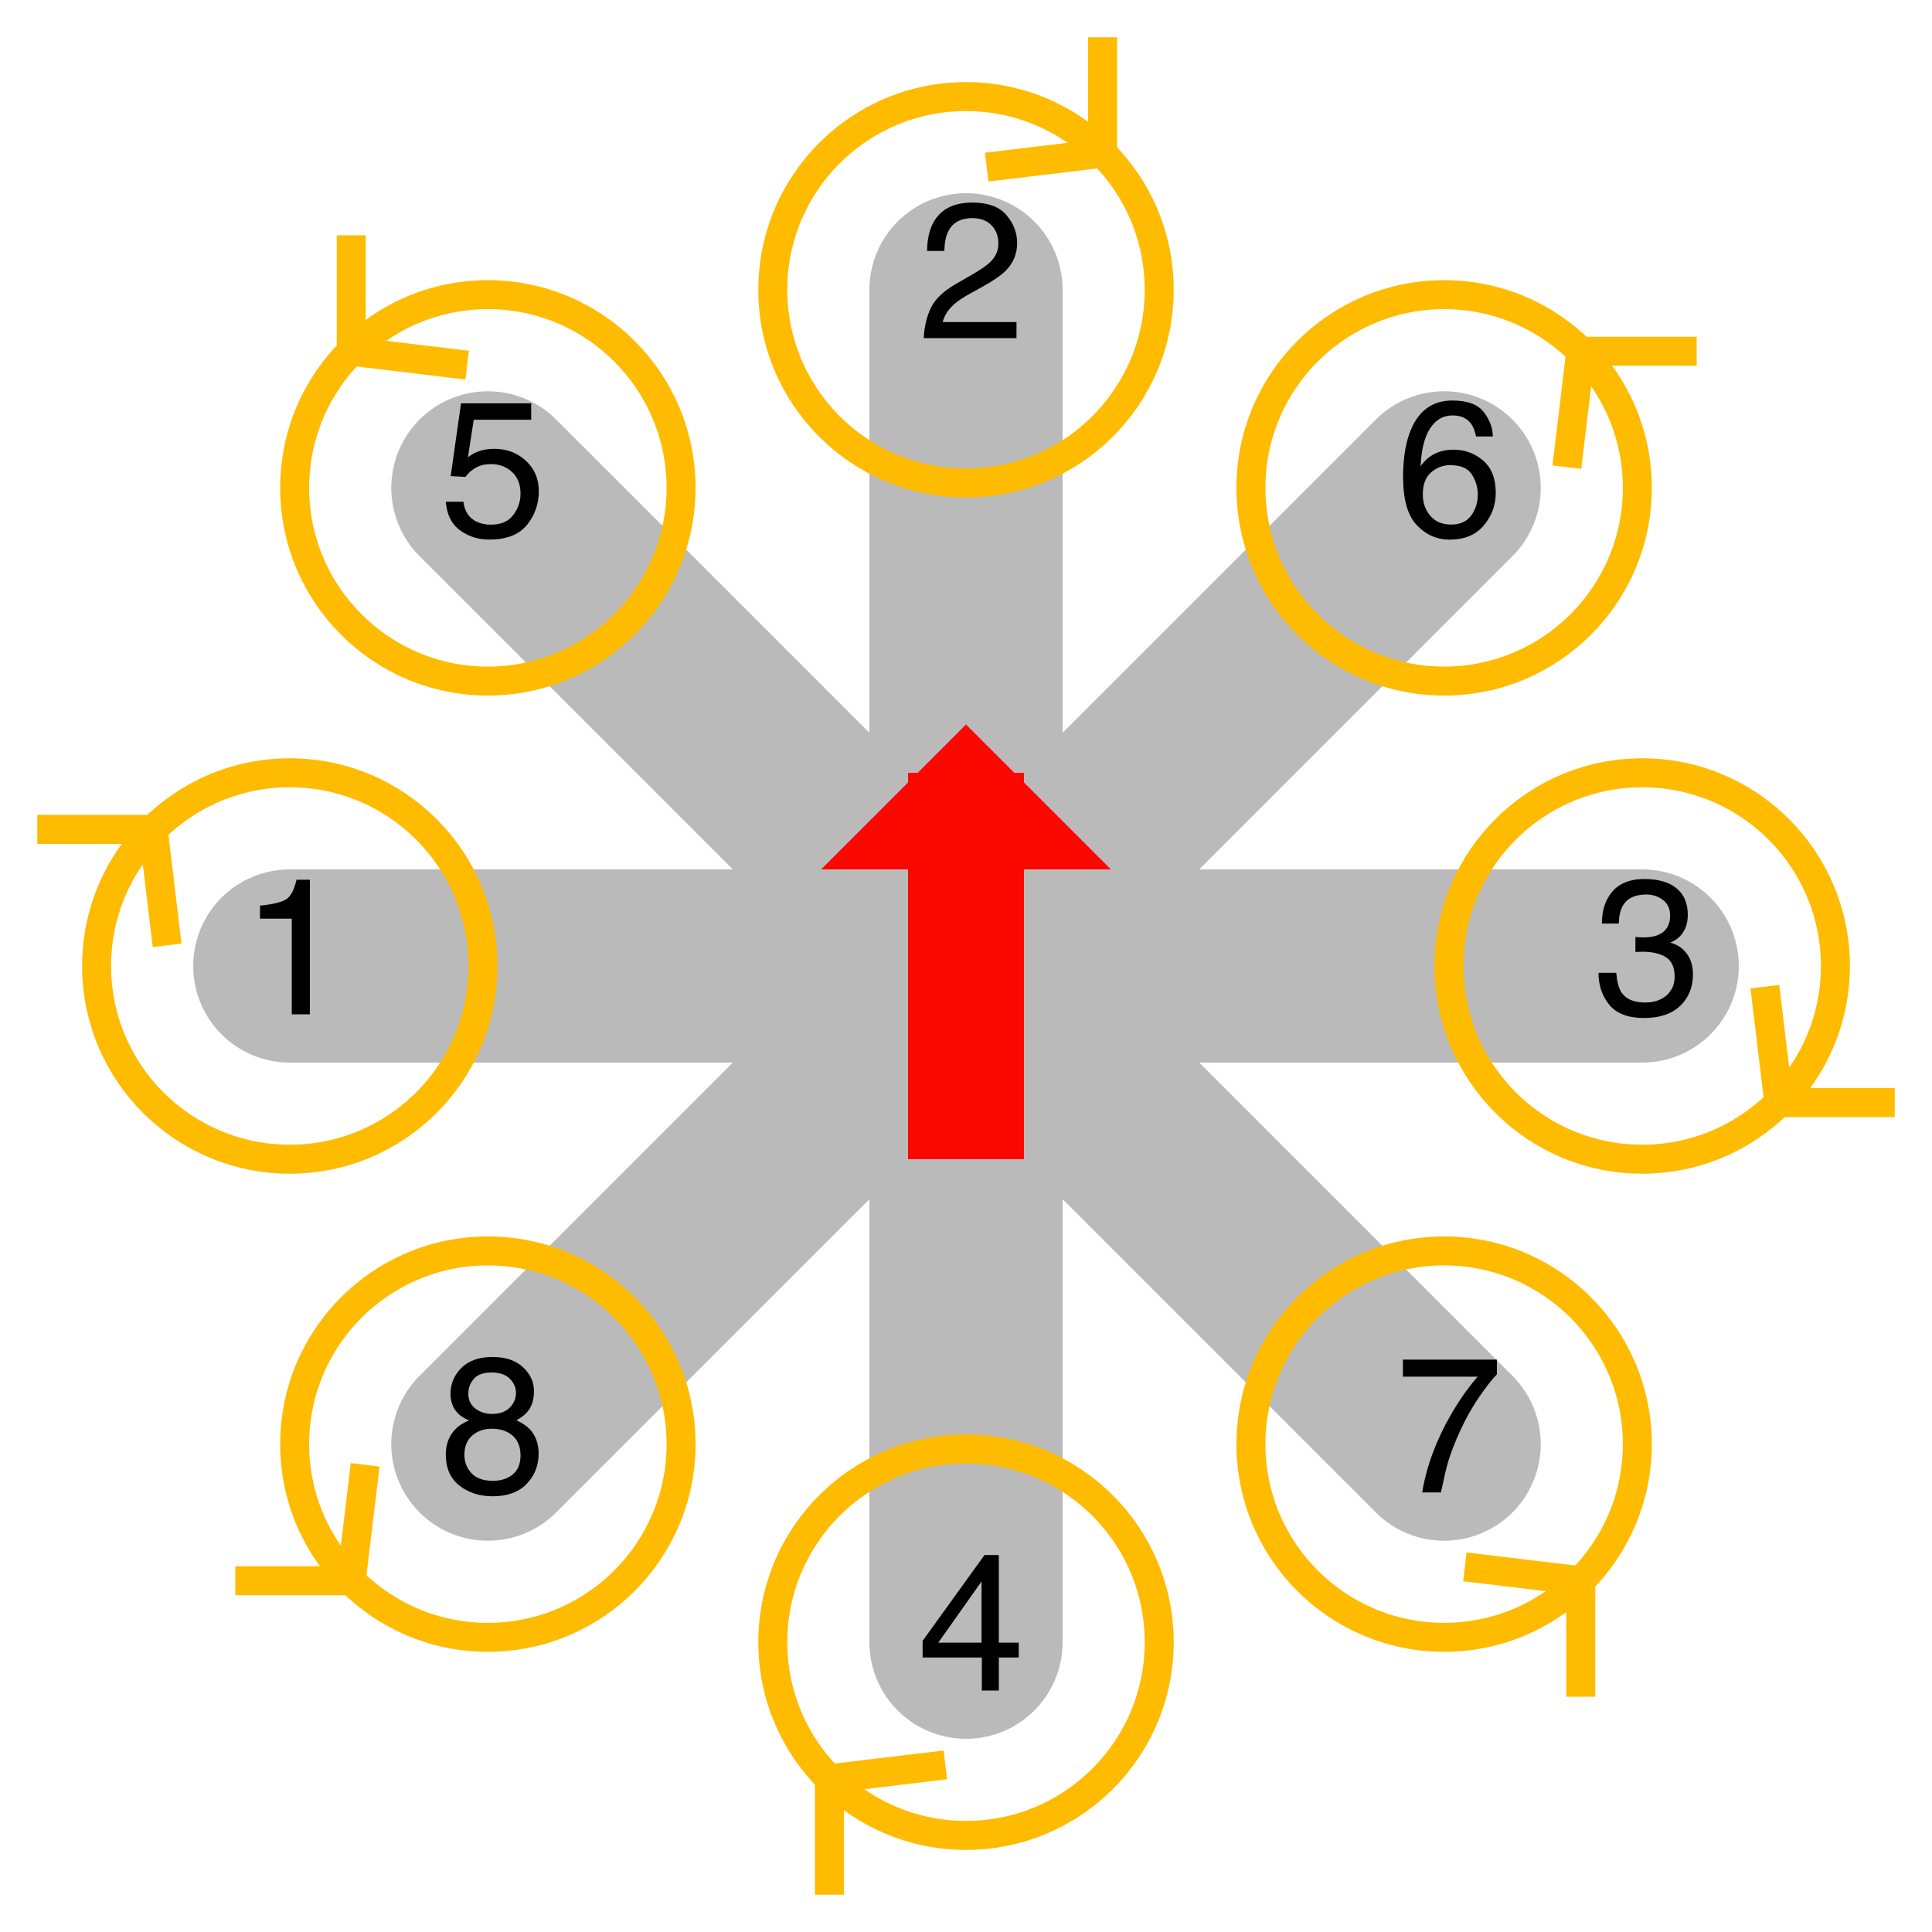
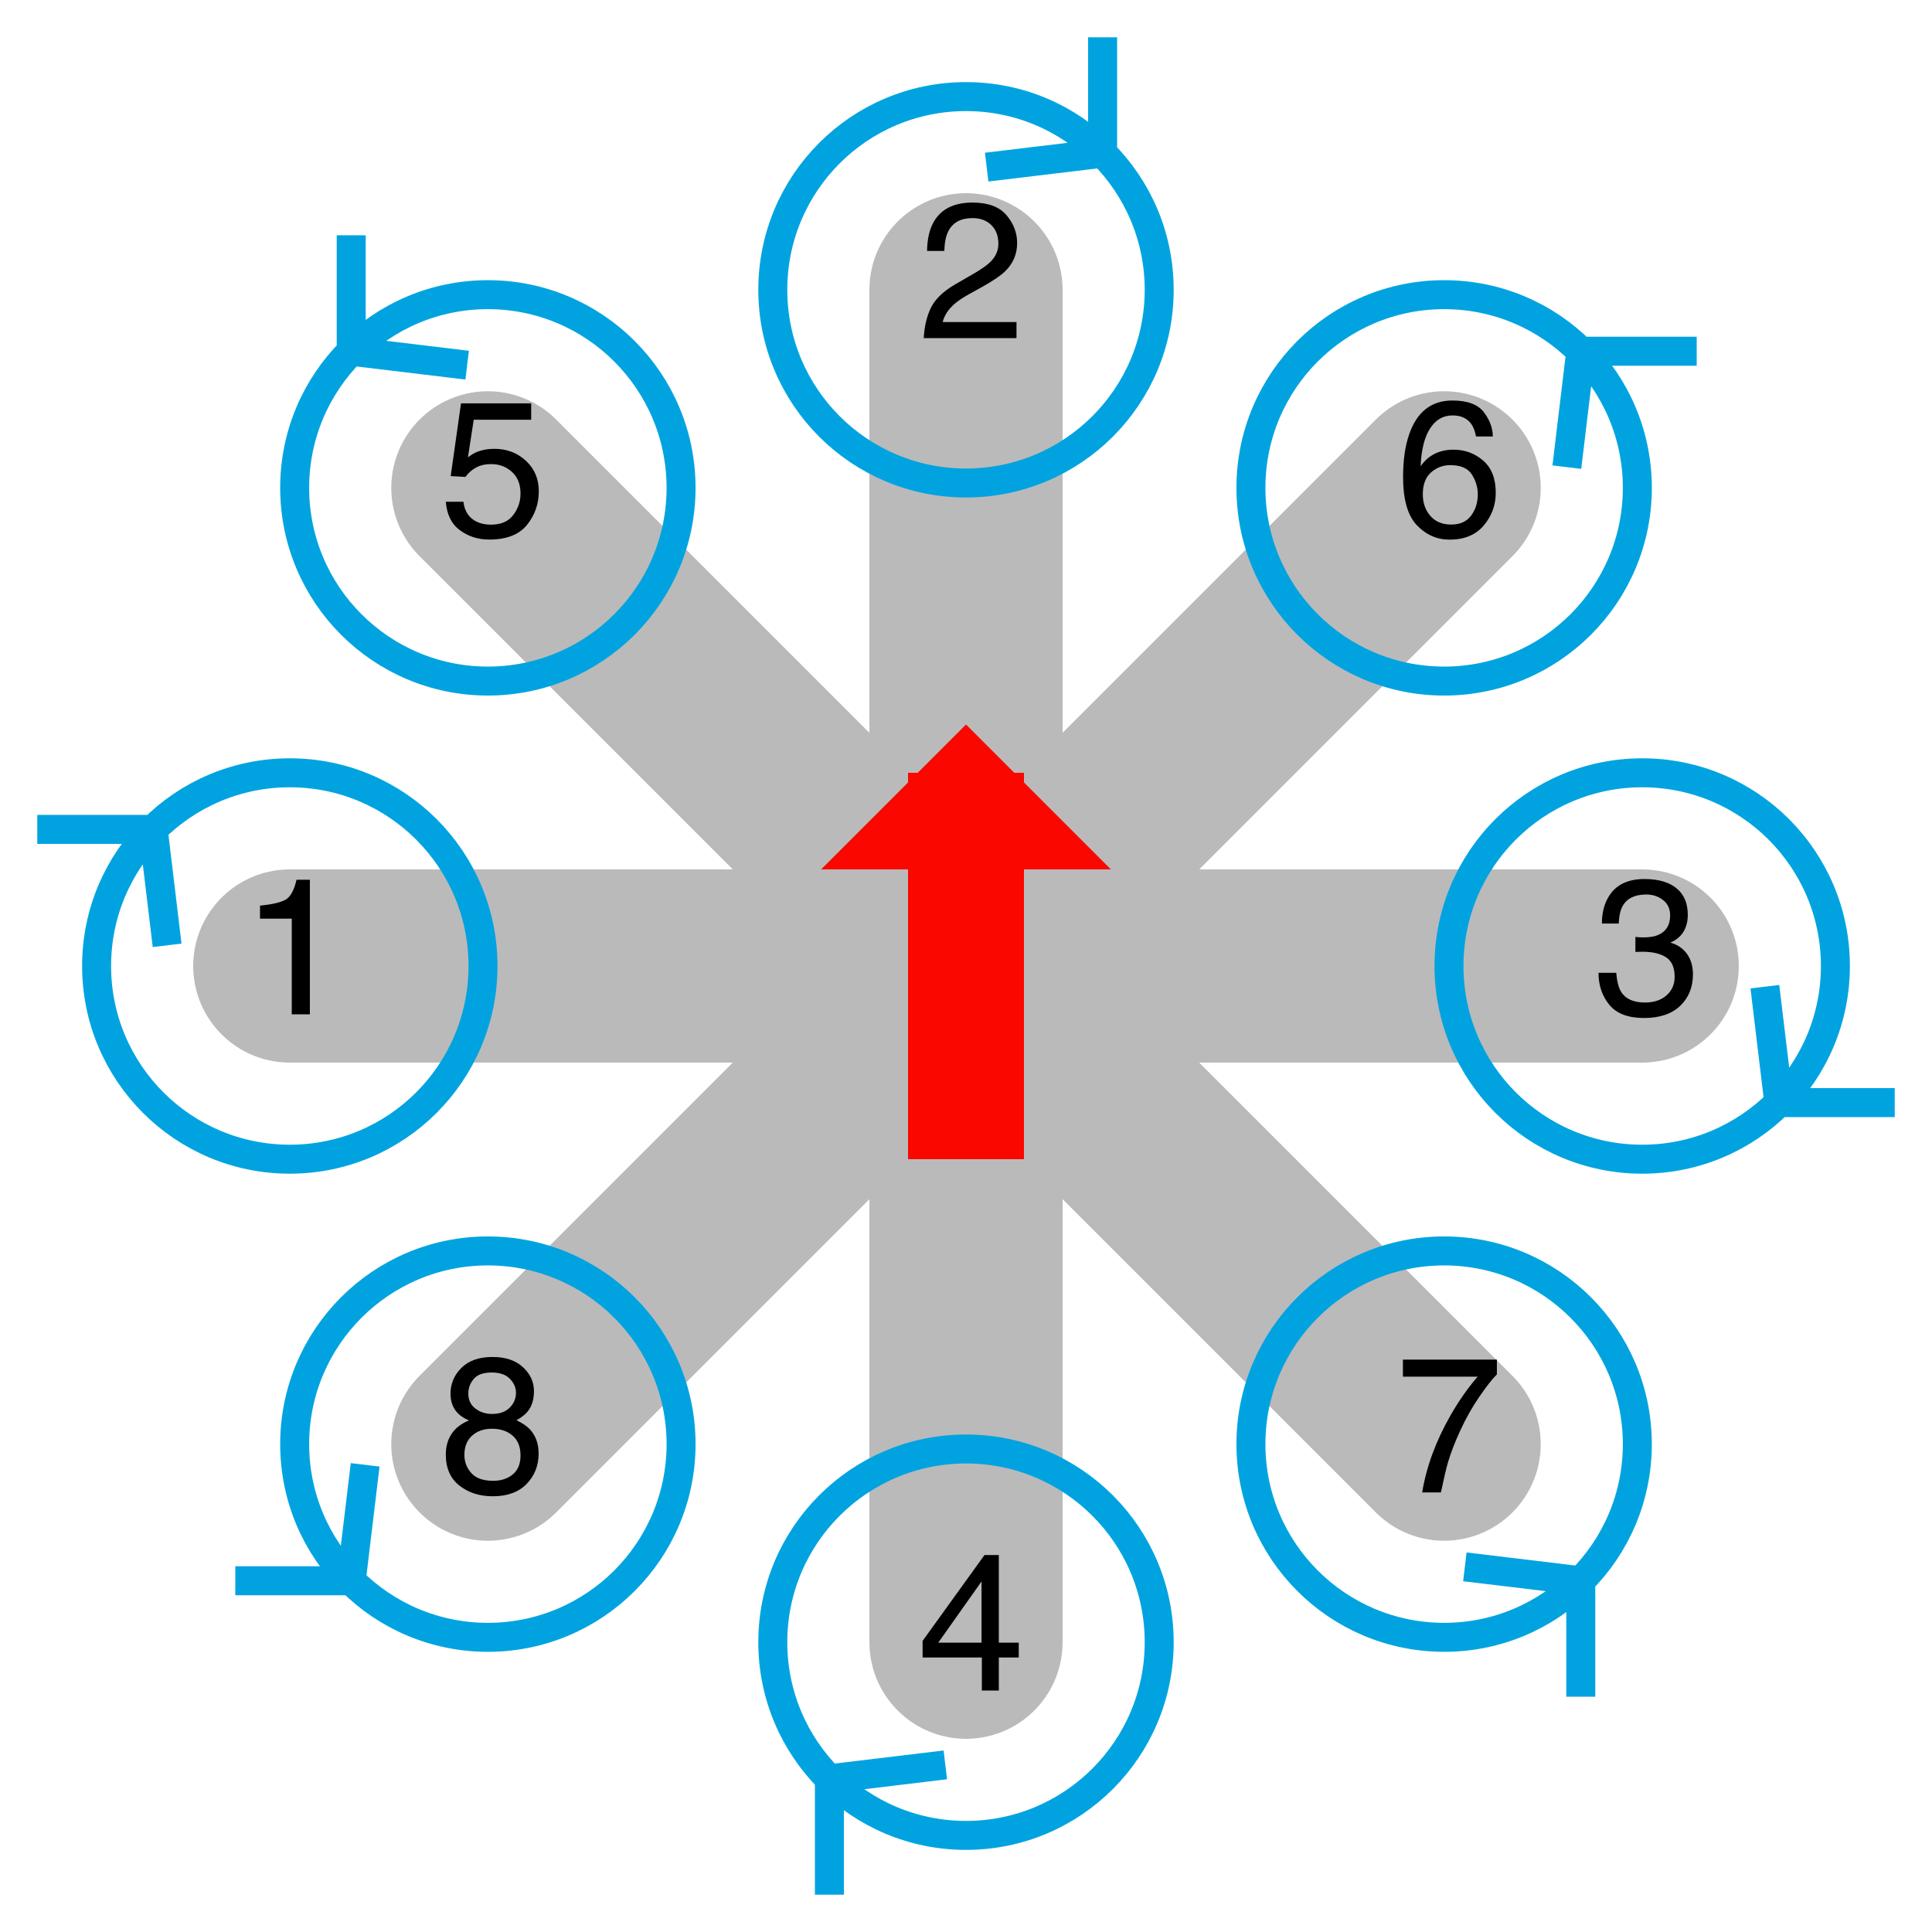
<svg xmlns="http://www.w3.org/2000/svg" xmlns:xlink="http://www.w3.org/1999/xlink" width="200pt" height="200pt" viewBox="0 0 200 200" version="1.1">
  <defs>
    <g>
      <symbol overflow="visible" id="glyph0-0">
        <path style="stroke:none;" d="" />
      </symbol>
      <symbol overflow="visible" id="glyph0-1">
        <path style="stroke:none;" d="M 1.371 -3.145 C 1.805 -4.035 2.648 -4.848 3.906 -5.578 L 5.781 -6.66 C 6.621 -7.148 7.211 -7.566 7.547 -7.91 C 8.082 -8.449 8.352 -9.07 8.352 -9.766 C 8.352 -10.578 8.105 -11.227 7.617 -11.703 C 7.129 -12.184 6.477 -12.422 5.664 -12.422 C 4.461 -12.422 3.625 -11.965 3.164 -11.055 C 2.918 -10.566 2.781 -9.891 2.754 -9.023 L 0.969 -9.023 C 0.988 -10.242 1.211 -11.234 1.641 -12 C 2.402 -13.355 3.746 -14.031 5.672 -14.031 C 7.273 -14.031 8.445 -13.602 9.184 -12.734 C 9.922 -11.867 10.293 -10.906 10.293 -9.844 C 10.293 -8.723 9.898 -7.766 9.109 -6.973 C 8.656 -6.512 7.84 -5.949 6.66 -5.293 L 5.32 -4.551 C 4.684 -4.199 4.184 -3.863 3.82 -3.547 C 3.168 -2.98 2.758 -2.352 2.586 -1.66 L 10.227 -1.66 L 10.227 0 L 0.625 0 C 0.691 -1.203 0.938 -2.254 1.371 -3.145 Z M 1.371 -3.145 " />
      </symbol>
      <symbol overflow="visible" id="glyph0-2">
        <path style="stroke:none;" d="M 9.117 -12.828 C 9.73 -12.016 10.039 -11.18 10.039 -10.32 L 8.301 -10.32 C 8.195 -10.875 8.031 -11.309 7.805 -11.621 C 7.379 -12.207 6.738 -12.5 5.879 -12.5 C 4.895 -12.5 4.113 -12.047 3.535 -11.137 C 2.957 -10.23 2.633 -8.93 2.57 -7.234 C 2.973 -7.828 3.48 -8.273 4.094 -8.562 C 4.652 -8.824 5.277 -8.953 5.969 -8.953 C 7.141 -8.953 8.16 -8.582 9.031 -7.832 C 9.906 -7.082 10.344 -5.969 10.344 -4.484 C 10.344 -3.215 9.93 -2.09 9.102 -1.109 C 8.273 -0.129 7.098 0.359 5.566 0.359 C 4.258 0.359 3.129 -0.137 2.18 -1.129 C 1.227 -2.121 0.75 -3.793 0.75 -6.141 C 0.75 -7.879 0.965 -9.355 1.387 -10.566 C 2.199 -12.883 3.688 -14.043 5.852 -14.043 C 7.414 -14.043 8.5 -13.637 9.117 -12.828 Z M 7.797 -2.133 C 8.258 -2.754 8.484 -3.488 8.484 -4.336 C 8.484 -5.051 8.281 -5.734 7.871 -6.383 C 7.461 -7.031 6.715 -7.352 5.633 -7.352 C 4.879 -7.352 4.219 -7.102 3.648 -6.602 C 3.078 -6.102 2.793 -5.344 2.793 -4.336 C 2.793 -3.449 3.051 -2.707 3.57 -2.105 C 4.086 -1.504 4.805 -1.203 5.723 -1.203 C 6.648 -1.203 7.34 -1.512 7.797 -2.133 Z M 7.797 -2.133 " />
      </symbol>
      <symbol overflow="visible" id="glyph0-3">
        <path style="stroke:none;" d="M 1.598 -0.98 C 0.852 -1.891 0.477 -2.996 0.477 -4.297 L 2.312 -4.297 C 2.391 -3.391 2.562 -2.734 2.82 -2.324 C 3.277 -1.59 4.102 -1.219 5.293 -1.219 C 6.219 -1.219 6.961 -1.469 7.52 -1.961 C 8.078 -2.457 8.359 -3.094 8.359 -3.875 C 8.359 -4.84 8.066 -5.516 7.477 -5.898 C 6.887 -6.281 6.066 -6.477 5.02 -6.477 C 4.902 -6.477 4.785 -6.473 4.664 -6.469 C 4.543 -6.465 4.422 -6.461 4.297 -6.453 L 4.297 -8.008 C 4.48 -7.988 4.633 -7.977 4.758 -7.969 C 4.879 -7.961 5.012 -7.961 5.156 -7.961 C 5.812 -7.961 6.355 -8.062 6.777 -8.273 C 7.52 -8.637 7.891 -9.289 7.891 -10.227 C 7.891 -10.922 7.645 -11.457 7.148 -11.836 C 6.652 -12.215 6.078 -12.402 5.422 -12.402 C 4.25 -12.402 3.438 -12.012 2.988 -11.23 C 2.742 -10.801 2.602 -10.188 2.57 -9.395 L 0.828 -9.395 C 0.828 -10.438 1.039 -11.32 1.453 -12.051 C 2.172 -13.352 3.43 -14.004 5.234 -14.004 C 6.66 -14.004 7.766 -13.688 8.547 -13.051 C 9.328 -12.418 9.719 -11.496 9.719 -10.293 C 9.719 -9.434 9.484 -8.738 9.023 -8.203 C 8.738 -7.871 8.367 -7.609 7.91 -7.422 C 8.645 -7.219 9.219 -6.832 9.633 -6.254 C 10.047 -5.68 10.254 -4.973 10.254 -4.141 C 10.254 -2.805 9.812 -1.719 8.938 -0.879 C 8.059 -0.039 6.809 0.383 5.195 0.383 C 3.543 0.383 2.344 -0.074 1.598 -0.98 Z M 1.598 -0.98 " />
      </symbol>
      <symbol overflow="visible" id="glyph0-4">
        <path style="stroke:none;" d="M 10.461 -13.75 L 10.461 -12.219 C 10.012 -11.781 9.414 -11.023 8.668 -9.941 C 7.922 -8.859 7.262 -7.695 6.688 -6.445 C 6.121 -5.227 5.695 -4.117 5.398 -3.117 C 5.211 -2.473 4.969 -1.434 4.668 0 L 2.727 0 C 3.168 -2.668 4.145 -5.324 5.656 -7.969 C 6.547 -9.52 7.484 -10.855 8.469 -11.984 L 0.734 -11.984 L 0.734 -13.75 Z M 10.461 -13.75 " />
      </symbol>
      <symbol overflow="visible" id="glyph0-5">
        <path style="stroke:none;" d="M 6.609 -4.953 L 6.609 -11.289 L 2.129 -4.953 Z M 6.641 0 L 6.641 -3.418 L 0.508 -3.418 L 0.508 -5.137 L 6.914 -14.023 L 8.398 -14.023 L 8.398 -4.953 L 10.461 -4.953 L 10.461 -3.418 L 8.398 -3.418 L 8.398 0 Z M 6.641 0 " />
      </symbol>
      <symbol overflow="visible" id="glyph0-6">
        <path style="stroke:none;" d="M 7.258 -8.773 C 7.691 -9.207 7.91 -9.723 7.91 -10.32 C 7.91 -10.844 7.703 -11.32 7.285 -11.758 C 6.867 -12.195 6.234 -12.414 5.383 -12.414 C 4.535 -12.414 3.922 -12.195 3.547 -11.758 C 3.168 -11.32 2.977 -10.812 2.977 -10.227 C 2.977 -9.566 3.223 -9.055 3.711 -8.68 C 4.199 -8.309 4.773 -8.125 5.438 -8.125 C 6.215 -8.125 6.82 -8.34 7.258 -8.773 Z M 7.574 -1.859 C 8.109 -2.301 8.379 -2.957 8.379 -3.828 C 8.379 -4.734 8.102 -5.422 7.547 -5.891 C 6.996 -6.359 6.285 -6.594 5.422 -6.594 C 4.582 -6.594 3.895 -6.352 3.363 -5.875 C 2.832 -5.395 2.57 -4.734 2.57 -3.887 C 2.57 -3.156 2.812 -2.527 3.297 -1.996 C 3.781 -1.465 4.531 -1.203 5.547 -1.203 C 6.359 -1.203 7.035 -1.422 7.574 -1.859 Z M 1.906 -8.184 C 1.391 -8.703 1.133 -9.383 1.133 -10.215 C 1.133 -11.258 1.512 -12.152 2.266 -12.898 C 3.02 -13.648 4.094 -14.023 5.477 -14.023 C 6.82 -14.023 7.871 -13.672 8.633 -12.965 C 9.395 -12.258 9.773 -11.434 9.773 -10.488 C 9.773 -9.617 9.555 -8.91 9.109 -8.367 C 8.863 -8.062 8.48 -7.766 7.961 -7.469 C 8.539 -7.203 8.992 -6.898 9.328 -6.555 C 9.945 -5.902 10.254 -5.055 10.254 -4.016 C 10.254 -2.785 9.84 -1.738 9.016 -0.883 C 8.188 -0.027 7.02 0.398 5.508 0.398 C 4.148 0.398 2.996 0.031 2.055 -0.707 C 1.113 -1.445 0.645 -2.52 0.645 -3.926 C 0.645 -4.754 0.848 -5.469 1.25 -6.07 C 1.652 -6.672 2.254 -7.133 3.047 -7.453 C 2.559 -7.66 2.18 -7.902 1.906 -8.184 Z M 1.906 -8.184 " />
      </symbol>
      <symbol overflow="visible" id="glyph0-7">
        <path style="stroke:none;" d="M 1.914 -9.902 L 1.914 -11.25 C 3.184 -11.375 4.07 -11.582 4.57 -11.871 C 5.07 -12.16 5.445 -12.844 5.695 -13.926 L 7.078 -13.926 L 7.078 0 L 5.203 0 L 5.203 -9.902 Z M 1.914 -9.902 " />
      </symbol>
      <symbol overflow="visible" id="glyph0-8">
        <path style="stroke:none;" d="M 2.469 -3.562 C 2.586 -2.562 3.055 -1.867 3.867 -1.484 C 4.285 -1.289 4.766 -1.191 5.312 -1.191 C 6.355 -1.191 7.125 -1.523 7.625 -2.188 C 8.129 -2.852 8.379 -3.586 8.379 -4.395 C 8.379 -5.371 8.082 -6.125 7.484 -6.66 C 6.891 -7.195 6.176 -7.461 5.344 -7.461 C 4.738 -7.461 4.219 -7.344 3.785 -7.109 C 3.352 -6.875 2.98 -6.551 2.676 -6.133 L 1.152 -6.219 L 2.219 -13.75 L 9.484 -13.75 L 9.484 -12.051 L 3.535 -12.051 L 2.938 -8.164 C 3.266 -8.41 3.574 -8.598 3.867 -8.719 C 4.387 -8.934 4.992 -9.043 5.672 -9.043 C 6.957 -9.043 8.043 -8.629 8.938 -7.805 C 9.828 -6.977 10.273 -5.93 10.273 -4.656 C 10.273 -3.336 9.863 -2.172 9.047 -1.164 C 8.23 -0.152 6.926 0.352 5.137 0.352 C 3.996 0.352 2.988 0.031 2.113 -0.609 C 1.238 -1.25 0.75 -2.234 0.645 -3.562 Z M 2.469 -3.562 " />
      </symbol>
    </g>
  </defs>
  <g id="surface36">
    <path style="fill:none;stroke-width:20;stroke-linecap:round;stroke-linejoin:round;stroke:rgb(72.941%,72.941%,72.941%);stroke-opacity:1;stroke-miterlimit:10;" d="M 100 30 L 100 170 M 149.496 50.504 L 50.504 149.496 M 170 100 L 30 100 M 149.496 149.496 L 50.504 50.504 " />
-     <path style="fill:none;stroke-width:3;stroke-linecap:butt;stroke-linejoin:miter;stroke:rgb(255,187,0);stroke-opacity:1;stroke-miterlimit:10;" d="M 120 30 C 120 41.047 111.047 50 100 50 C 88.953 50 80 41.047 80 30 C 80 18.953 88.953 10 100 10 C 111.047 10 120 18.953 120 30 M 114.141 15.859 L 114.141 3.859 M 114.141 15.859 L 102.141 17.301 " />
+     <path style="fill:none;stroke-width:3;stroke-linecap:butt;stroke-linejoin:miter;stroke:rgb(0,163,224);stroke-opacity:1;stroke-miterlimit:10;" d="M 120 30 C 120 41.047 111.047 50 100 50 C 88.953 50 80 41.047 80 30 C 80 18.953 88.953 10 100 10 C 111.047 10 120 18.953 120 30 M 114.141 15.859 L 114.141 3.859 M 114.141 15.859 L 102.141 17.301 " />
    <g style="fill:rgb(0%,0%,0%);fill-opacity:1;">
      <use xlink:href="#glyph0-1" x="95" y="35" />
    </g>
-     <path style="fill:none;stroke-width:3;stroke-linecap:butt;stroke-linejoin:miter;stroke:rgb(255,187,0);stroke-opacity:1;stroke-miterlimit:10;" d="M 169.496 50.504 C 169.496 61.547 160.543 70.504 149.496 70.504 C 138.453 70.504 129.496 61.547 129.496 50.504 C 129.496 39.457 138.453 30.504 149.496 30.504 C 160.543 30.504 169.496 39.457 169.496 50.504 M 163.641 36.359 L 162.199 48.359 M 163.641 36.359 L 175.641 36.359 " />
+     <path style="fill:none;stroke-width:3;stroke-linecap:butt;stroke-linejoin:miter;stroke:rgb(0,163,224);stroke-opacity:1;stroke-miterlimit:10;" d="M 169.496 50.504 C 169.496 61.547 160.543 70.504 149.496 70.504 C 138.453 70.504 129.496 61.547 129.496 50.504 C 129.496 39.457 138.453 30.504 149.496 30.504 C 160.543 30.504 169.496 39.457 169.496 50.504 M 163.641 36.359 L 162.199 48.359 M 163.641 36.359 L 175.641 36.359 " />
    <g style="fill:rgb(0%,0%,0%);fill-opacity:1;">
      <use xlink:href="#glyph0-2" x="144.496" y="55.504" />
    </g>
-     <path style="fill:none;stroke-width:3;stroke-linecap:butt;stroke-linejoin:miter;stroke:rgb(255,187,0);stroke-opacity:1;stroke-miterlimit:10;" d="M 190 100 C 190 111.047 181.047 120 170 120 C 158.953 120 150 111.047 150 100 C 150 88.953 158.953 80 170 80 C 181.047 80 190 88.953 190 100 M 184.141 114.141 L 182.699 102.141 M 184.141 114.141 L 196.141 114.141 " />
+     <path style="fill:none;stroke-width:3;stroke-linecap:butt;stroke-linejoin:miter;stroke:rgb(0,163,224);stroke-opacity:1;stroke-miterlimit:10;" d="M 190 100 C 190 111.047 181.047 120 170 120 C 158.953 120 150 111.047 150 100 C 150 88.953 158.953 80 170 80 C 181.047 80 190 88.953 190 100 M 184.141 114.141 L 182.699 102.141 M 184.141 114.141 L 196.141 114.141 " />
    <g style="fill:rgb(0%,0%,0%);fill-opacity:1;">
      <use xlink:href="#glyph0-3" x="165" y="105" />
    </g>
-     <path style="fill:none;stroke-width:3;stroke-linecap:butt;stroke-linejoin:miter;stroke:rgb(255,187,0);stroke-opacity:1;stroke-miterlimit:10;" d="M 169.496 149.496 C 169.496 160.543 160.543 169.496 149.496 169.496 C 138.453 169.496 129.496 160.543 129.496 149.496 C 129.496 138.453 138.453 129.496 149.496 129.496 C 160.543 129.496 169.496 138.453 169.496 149.496 M 163.641 163.641 L 163.641 175.641 M 163.641 163.641 L 151.641 162.199 " />
+     <path style="fill:none;stroke-width:3;stroke-linecap:butt;stroke-linejoin:miter;stroke:rgb(0,163,224);stroke-opacity:1;stroke-miterlimit:10;" d="M 169.496 149.496 C 169.496 160.543 160.543 169.496 149.496 169.496 C 138.453 169.496 129.496 160.543 129.496 149.496 C 129.496 138.453 138.453 129.496 149.496 129.496 C 160.543 129.496 169.496 138.453 169.496 149.496 M 163.641 163.641 L 163.641 175.641 M 163.641 163.641 L 151.641 162.199 " />
    <g style="fill:rgb(0%,0%,0%);fill-opacity:1;">
      <use xlink:href="#glyph0-4" x="144.496" y="154.496" />
    </g>
-     <path style="fill:none;stroke-width:3;stroke-linecap:butt;stroke-linejoin:miter;stroke:rgb(255,187,0);stroke-opacity:1;stroke-miterlimit:10;" d="M 120 170 C 120 181.047 111.047 190 100 190 C 88.953 190 80 181.047 80 170 C 80 158.953 88.953 150 100 150 C 111.047 150 120 158.953 120 170 M 85.859 184.141 L 85.859 196.141 M 85.859 184.141 L 97.859 182.699 " />
+     <path style="fill:none;stroke-width:3;stroke-linecap:butt;stroke-linejoin:miter;stroke:rgb(0,163,224);stroke-opacity:1;stroke-miterlimit:10;" d="M 120 170 C 120 181.047 111.047 190 100 190 C 88.953 190 80 181.047 80 170 C 80 158.953 88.953 150 100 150 C 111.047 150 120 158.953 120 170 M 85.859 184.141 L 85.859 196.141 M 85.859 184.141 L 97.859 182.699 " />
    <g style="fill:rgb(0%,0%,0%);fill-opacity:1;">
      <use xlink:href="#glyph0-5" x="95" y="175" />
    </g>
-     <path style="fill:none;stroke-width:3;stroke-linecap:butt;stroke-linejoin:miter;stroke:rgb(255,187,0);stroke-opacity:1;stroke-miterlimit:10;" d="M 70.504 149.496 C 70.504 160.543 61.547 169.496 50.504 169.496 C 39.457 169.496 30.504 160.543 30.504 149.496 C 30.504 138.453 39.457 129.496 50.504 129.496 C 61.547 129.496 70.504 138.453 70.504 149.496 M 36.359 163.641 L 37.801 151.641 M 36.359 163.641 L 24.359 163.641 " />
+     <path style="fill:none;stroke-width:3;stroke-linecap:butt;stroke-linejoin:miter;stroke:rgb(0,163,224);stroke-opacity:1;stroke-miterlimit:10;" d="M 70.504 149.496 C 70.504 160.543 61.547 169.496 50.504 169.496 C 39.457 169.496 30.504 160.543 30.504 149.496 C 30.504 138.453 39.457 129.496 50.504 129.496 C 61.547 129.496 70.504 138.453 70.504 149.496 M 36.359 163.641 L 37.801 151.641 M 36.359 163.641 L 24.359 163.641 " />
    <g style="fill:rgb(0%,0%,0%);fill-opacity:1;">
      <use xlink:href="#glyph0-6" x="45.504" y="154.496" />
    </g>
-     <path style="fill:none;stroke-width:3;stroke-linecap:butt;stroke-linejoin:miter;stroke:rgb(255,187,0);stroke-opacity:1;stroke-miterlimit:10;" d="M 50 100 C 50 111.047 41.047 120 30 120 C 18.953 120 10 111.047 10 100 C 10 88.953 18.953 80 30 80 C 41.047 80 50 88.953 50 100 M 15.859 85.859 L 17.301 97.859 M 15.859 85.859 L 3.859 85.859 " />
+     <path style="fill:none;stroke-width:3;stroke-linecap:butt;stroke-linejoin:miter;stroke:rgb(0,163,224);stroke-opacity:1;stroke-miterlimit:10;" d="M 50 100 C 50 111.047 41.047 120 30 120 C 18.953 120 10 111.047 10 100 C 10 88.953 18.953 80 30 80 C 41.047 80 50 88.953 50 100 M 15.859 85.859 L 17.301 97.859 M 15.859 85.859 L 3.859 85.859 " />
    <g style="fill:rgb(0%,0%,0%);fill-opacity:1;">
      <use xlink:href="#glyph0-7" x="25" y="105" />
    </g>
-     <path style="fill:none;stroke-width:3;stroke-linecap:butt;stroke-linejoin:miter;stroke:rgb(255,187,0);stroke-opacity:1;stroke-miterlimit:10;" d="M 70.504 50.504 C 70.504 61.547 61.547 70.504 50.504 70.504 C 39.457 70.504 30.504 61.547 30.504 50.504 C 30.504 39.457 39.457 30.504 50.504 30.504 C 61.547 30.504 70.504 39.457 70.504 50.504 M 36.359 36.359 L 36.359 24.359 M 36.359 36.359 L 48.359 37.801 " />
+     <path style="fill:none;stroke-width:3;stroke-linecap:butt;stroke-linejoin:miter;stroke:rgb(0,163,224);stroke-opacity:1;stroke-miterlimit:10;" d="M 70.504 50.504 C 70.504 61.547 61.547 70.504 50.504 70.504 C 39.457 70.504 30.504 61.547 30.504 50.504 C 30.504 39.457 39.457 30.504 50.504 30.504 C 61.547 30.504 70.504 39.457 70.504 50.504 M 36.359 36.359 L 36.359 24.359 M 36.359 36.359 L 48.359 37.801 " />
    <g style="fill:rgb(0%,0%,0%);fill-opacity:1;">
      <use xlink:href="#glyph0-8" x="45.504" y="55.504" />
    </g>
    <path style="fill:none;stroke-width:12;stroke-linecap:butt;stroke-linejoin:bevel;stroke:rgb(98.039%,2.745%,0%);stroke-opacity:1;stroke-miterlimit:10;" d="M 100 80 L 100 120 " />
    <path style=" stroke:none;fill-rule:nonzero;fill:rgb(98.039%,2.745%,0%);fill-opacity:1;" d="M 100 75 L 85 90 L 115 90 L 100 75 " />
  </g>
</svg>
